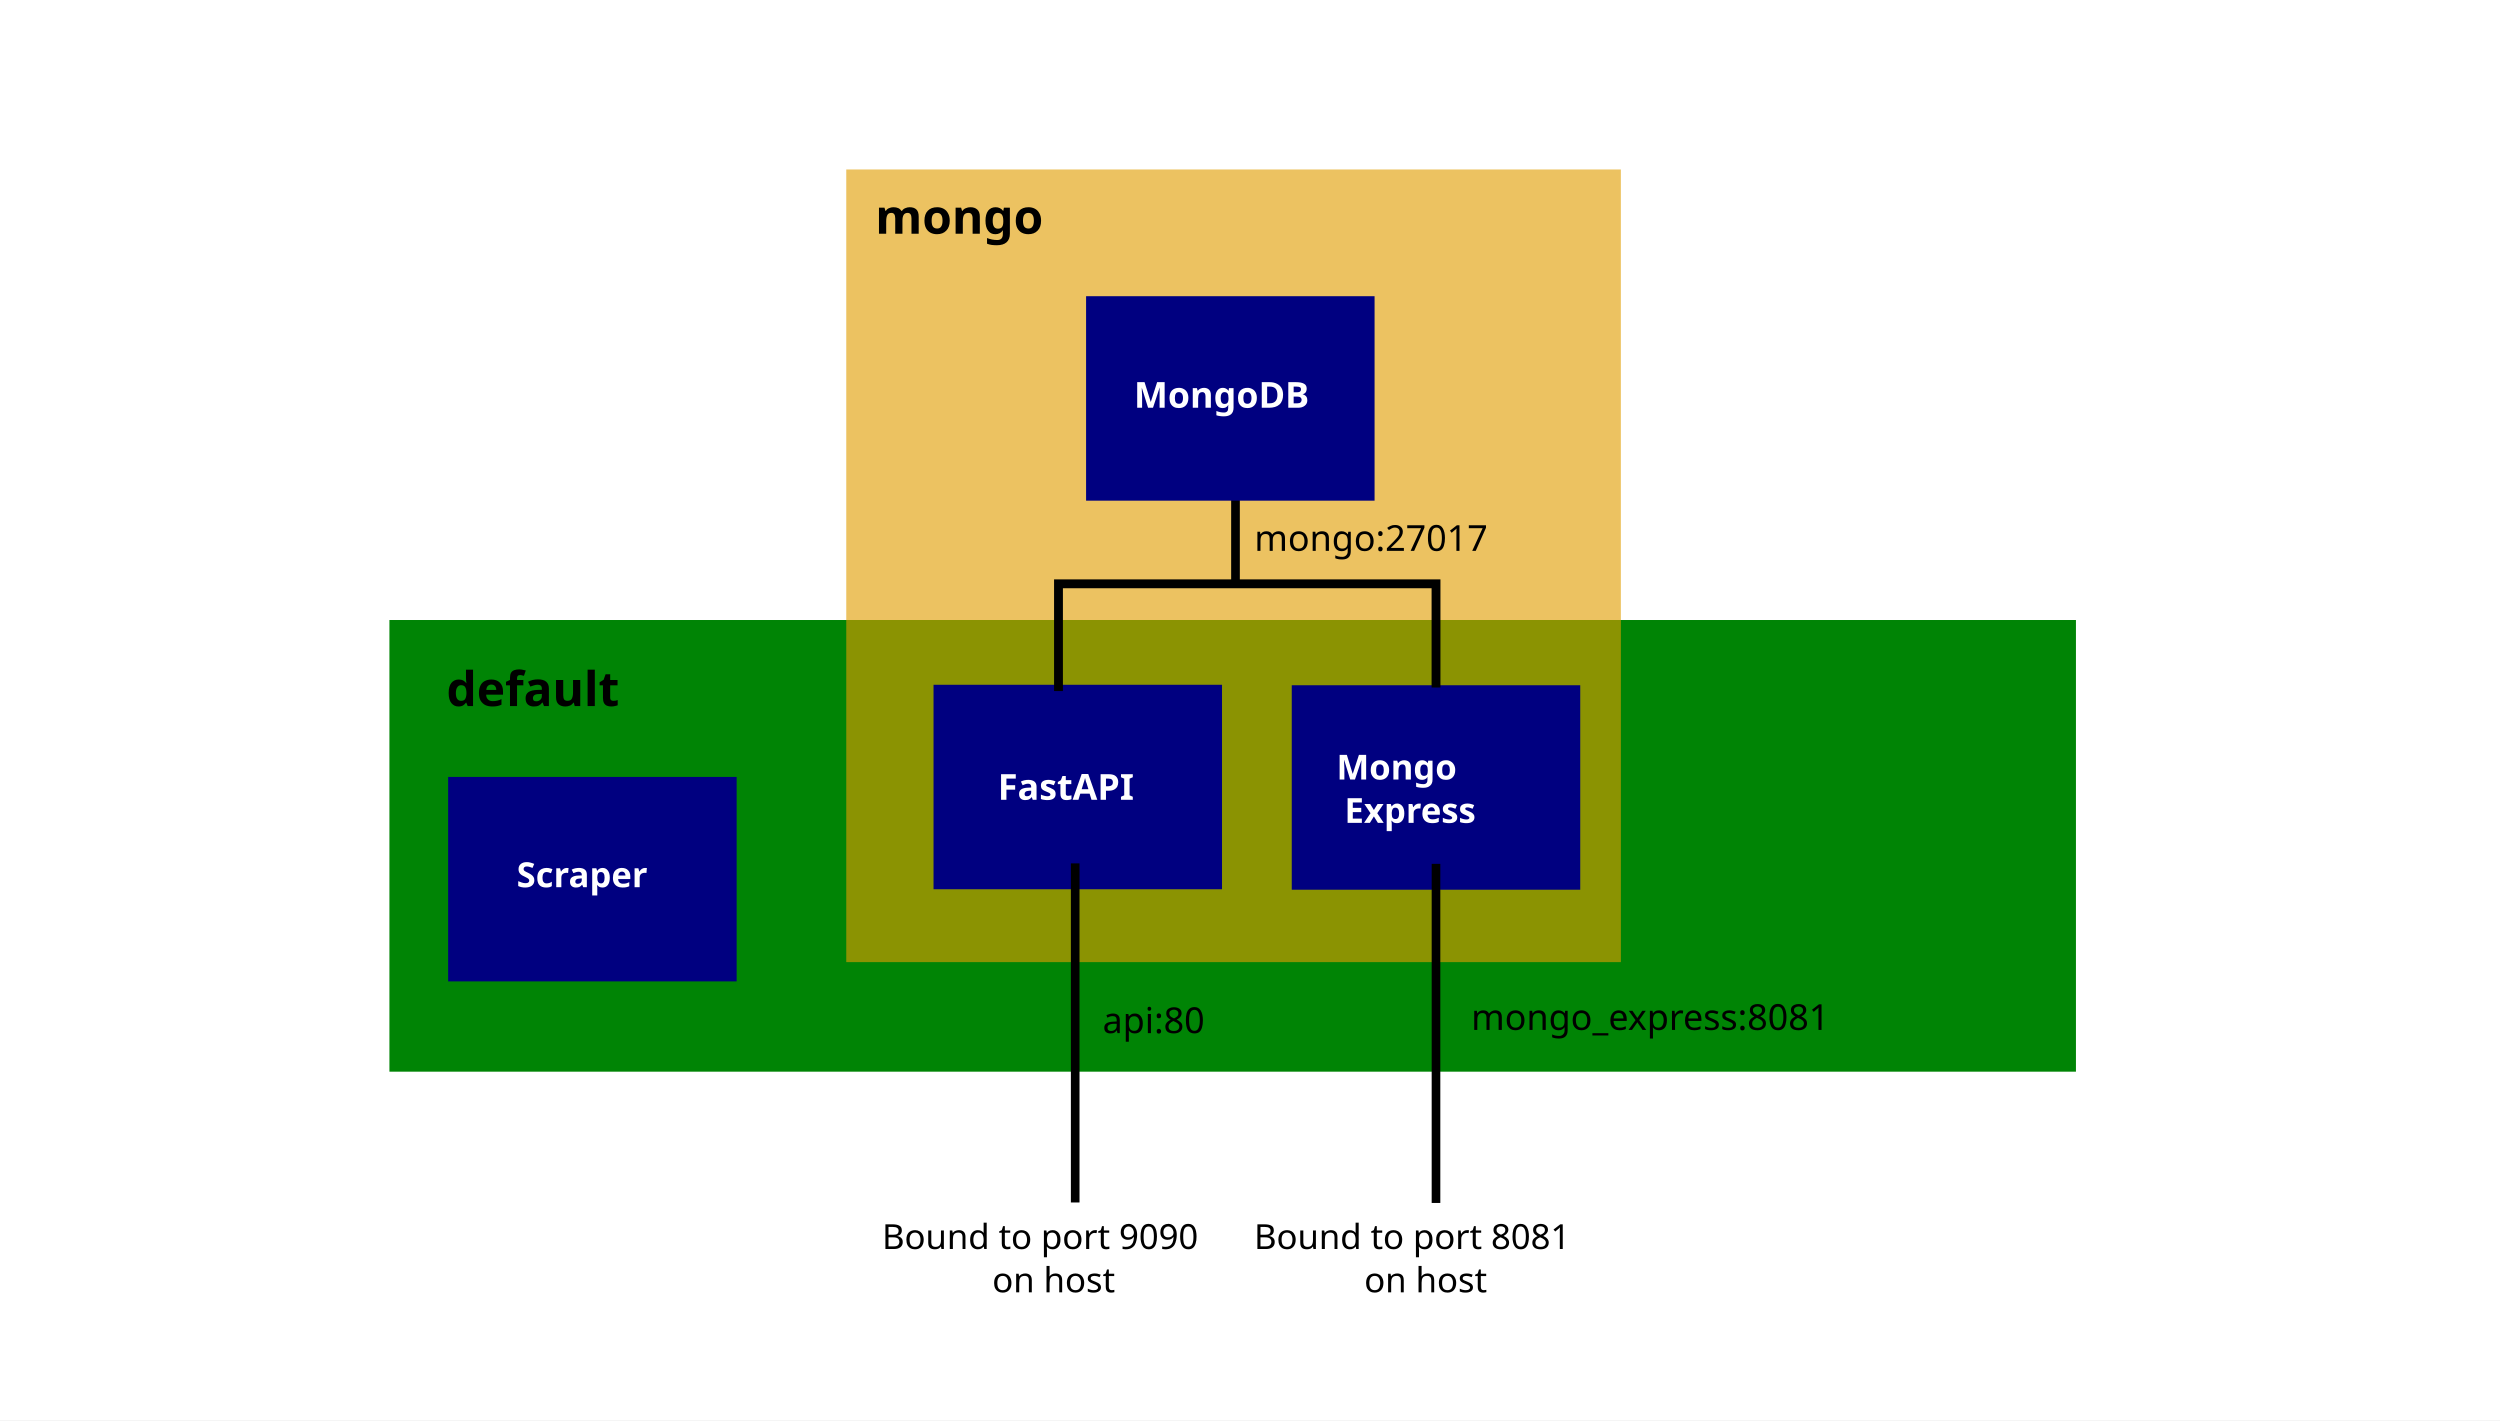
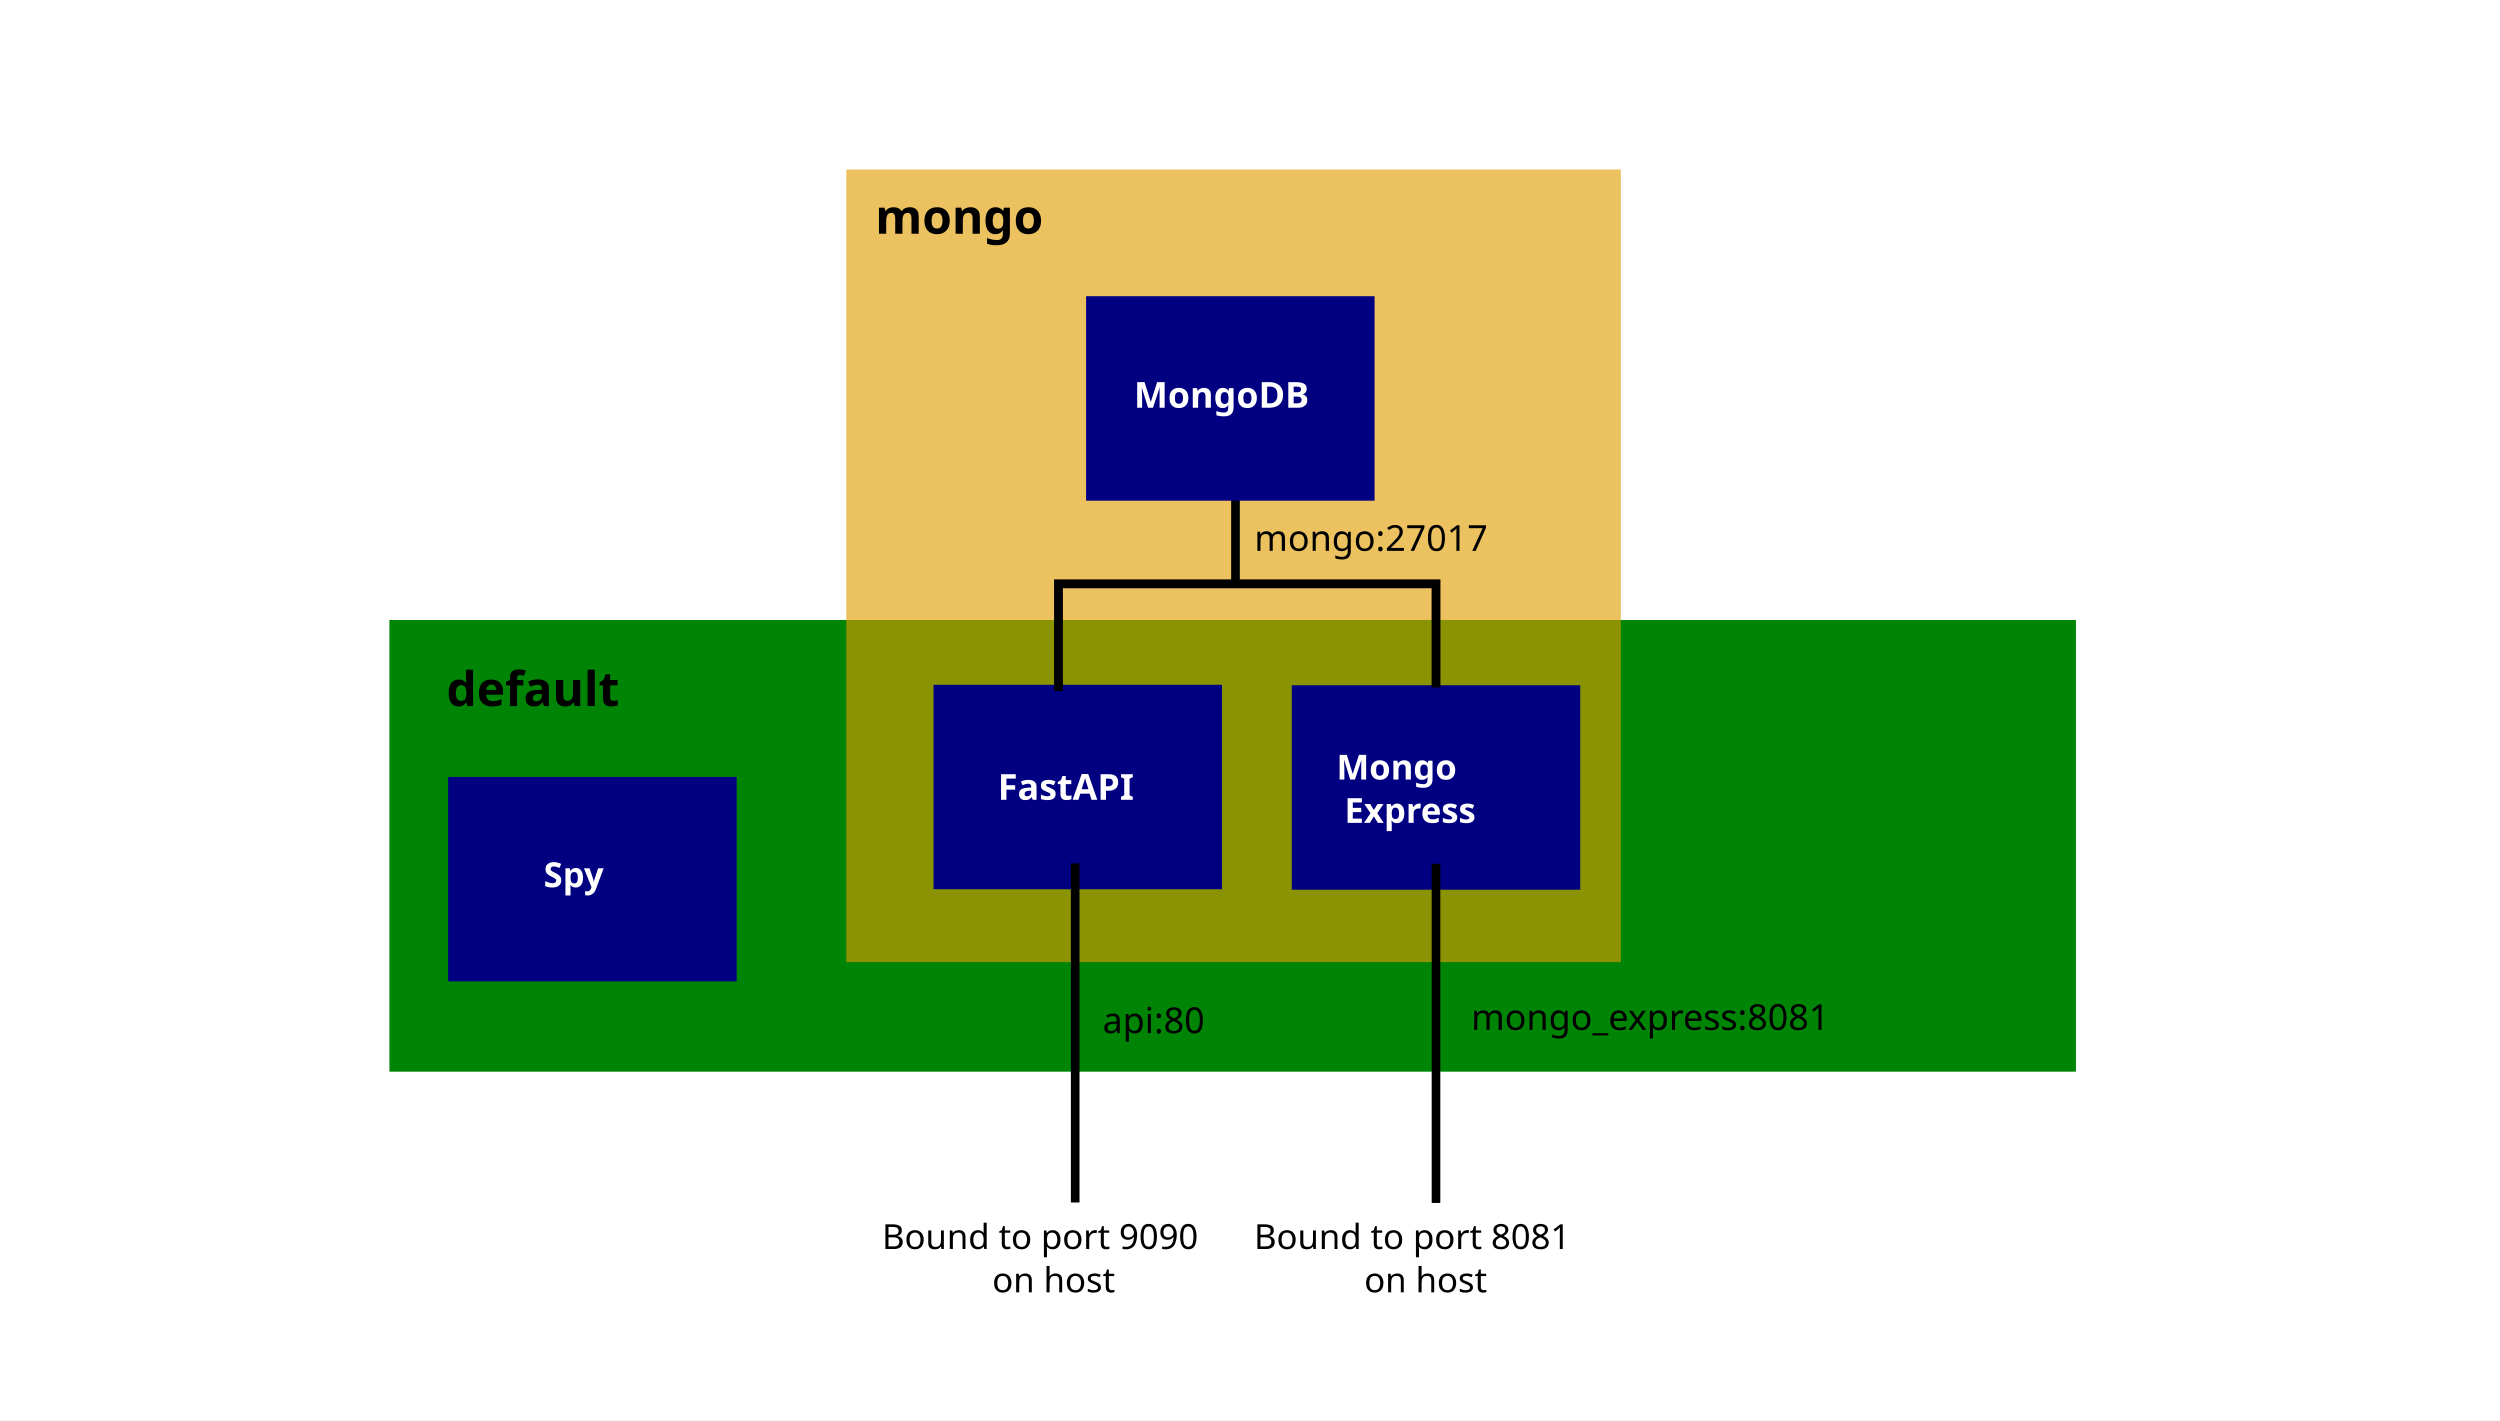
<svg xmlns="http://www.w3.org/2000/svg" width="254.783mm" height="144.749mm" viewBox="0 0 254.783 144.749" version="1.1" id="svg5">
  <defs id="defs2" />
  <g id="layer3" style="display:inline">
    <rect style="fill:#ffffff;fill-opacity:1;stroke-width:1;stroke-linecap:butt;stroke-linejoin:round;stroke-miterlimit:4;stroke-dasharray:none" id="rect41469" width="254.783" height="144.749" x="0" y="0" />
  </g>
  <g id="layer2" style="display:inline" transform="translate(-16.89291,-34.65509)">
    <rect style="fill:#008405;fill-opacity:1;fill-rule:evenodd;stroke-width:0.167" id="rect135" width="171.879" height="46.031" x="56.58" y="97.842" />
    <text xml:space="preserve" style="font-style:normal;font-weight:normal;font-size:7.313px;line-height:1.25;font-family:sans-serif;display:inline;fill:#000000;fill-opacity:1;stroke:none;stroke-width:0.183" x="62.399" y="106.611" id="text25477-6">
      <tspan id="tspan25475-1" style="font-style:normal;font-variant:normal;font-weight:bold;font-stretch:normal;font-size:4.876px;font-family:sans-serif;-inkscape-font-specification:'sans-serif, Bold';font-variant-ligatures:normal;font-variant-caps:normal;font-variant-numeric:normal;font-variant-east-asian:normal;stroke-width:0.183" x="62.399" y="106.611">default</tspan>
    </text>
    <rect style="opacity:1;fill:#e09c00;fill-opacity:0.62;fill-rule:evenodd;stroke-width:0.226" id="rect31-8" width="78.943" height="80.781" x="103.138" y="51.926" />
    <path style="fill:none;stroke:#000000;stroke-width:0.884;stroke-linecap:butt;stroke-linejoin:miter;stroke-miterlimit:4;stroke-dasharray:none;stroke-opacity:1" d="m 142.806,85.589 v 8.643" id="path23105-3" />
    <text xml:space="preserve" style="font-style:normal;font-weight:normal;font-size:7.313px;line-height:1.25;font-family:sans-serif;fill:#000000;fill-opacity:1;stroke:none;stroke-width:0.183" x="106.098" y="58.479" id="text25477-9">
      <tspan id="tspan25475-4" style="font-style:normal;font-variant:normal;font-weight:bold;font-stretch:normal;font-size:4.876px;font-family:sans-serif;-inkscape-font-specification:'sans-serif, Bold';font-variant-ligatures:normal;font-variant-caps:normal;font-variant-numeric:normal;font-variant-east-asian:normal;stroke-width:0.183" x="106.098" y="58.479">mongo</tspan>
    </text>
    <rect style="fill:#000080;fill-opacity:1;stroke-width:0.183" id="rect5923-7" width="29.401" height="20.838" x="112.032" y="104.443" />
    <g id="g63448" transform="translate(-61.82113,-8.545903)">
      <rect style="fill:#000080;fill-opacity:1;stroke-width:0.183" id="rect5923-6-8" width="29.401" height="20.838" x="189.4" y="73.388" />
      <text xml:space="preserve" style="font-style:normal;font-weight:normal;font-size:7.313px;line-height:1.25;font-family:sans-serif;fill:#ffffff;fill-opacity:1;stroke:none;stroke-width:0.183" x="194.282" y="84.758" id="text7443-7">
        <tspan id="tspan7441-6" style="font-style:normal;font-variant:normal;font-weight:bold;font-stretch:normal;font-size:3.657px;font-family:sans-serif;-inkscape-font-specification:'sans-serif, Bold';font-variant-ligatures:normal;font-variant-caps:normal;font-variant-numeric:normal;font-variant-east-asian:normal;fill:#ffffff;fill-opacity:1;stroke-width:0.183" x="194.282" y="84.758">MongoDB</tspan>
      </text>
    </g>
    <text xml:space="preserve" style="font-style:normal;font-weight:normal;font-size:7.313px;line-height:1.25;font-family:sans-serif;fill:#ffffff;fill-opacity:1;stroke:none;stroke-width:0.183" x="118.587" y="116.163" id="text8569-9">
      <tspan id="tspan8567-7" style="font-style:normal;font-variant:normal;font-weight:bold;font-stretch:normal;font-size:3.657px;font-family:sans-serif;-inkscape-font-specification:'sans-serif, Bold';font-variant-ligatures:normal;font-variant-caps:normal;font-variant-numeric:normal;font-variant-east-asian:normal;fill:#ffffff;stroke-width:0.183" x="118.587" y="116.163">FastAPI</tspan>
    </text>
    <rect style="display:inline;fill:#000080;fill-opacity:1;stroke-width:0.183" id="rect5923-7-6" width="29.401" height="20.838" x="148.54" y="104.491" />
    <text xml:space="preserve" style="font-style:normal;font-weight:normal;font-size:3.528px;line-height:1.25;font-family:sans-serif;display:inline;fill:#ffffff;fill-opacity:1;stroke:none;stroke-width:0.183" x="162.895" y="114.104" id="text8569-9-8">
      <tspan style="font-style:normal;font-variant:normal;font-weight:bold;font-stretch:normal;font-size:3.528px;font-family:sans-serif;-inkscape-font-specification:'sans-serif, Bold';font-variant-ligatures:normal;font-variant-caps:normal;font-variant-numeric:normal;font-variant-east-asian:normal;text-align:center;text-anchor:middle;fill:#ffffff;stroke-width:0.183" x="162.895" y="114.104" id="tspan66042">Mongo </tspan>
      <tspan style="font-style:normal;font-variant:normal;font-weight:bold;font-stretch:normal;font-size:3.528px;font-family:sans-serif;-inkscape-font-specification:'sans-serif, Bold';font-variant-ligatures:normal;font-variant-caps:normal;font-variant-numeric:normal;font-variant-east-asian:normal;text-align:center;text-anchor:middle;fill:#ffffff;stroke-width:0.183" x="162.895" y="118.514" id="tspan66046">Express</tspan>
    </text>
    <g id="g36537" transform="matrix(0.6910276,0,0,0.6910276,-81.44212,63.2397)">
      <rect style="fill:#000080;fill-opacity:1;stroke-width:0.265" id="rect5923-6-8-5" width="42.547" height="30.154" x="208.396" y="73.217" />
      <text xml:space="preserve" style="font-style:normal;font-weight:normal;font-size:7.147px;line-height:1.25;font-family:sans-serif;fill:#ffffff;fill-opacity:1;stroke:none;stroke-width:0.265" x="218.495" y="89.481" id="text7443-7-5">
-         <tspan id="tspan29159" style="font-style:normal;font-variant:normal;font-weight:bold;font-stretch:normal;font-size:5.105px;font-family:sans-serif;-inkscape-font-specification:'sans-serif, Normal';font-variant-ligatures:normal;font-variant-caps:normal;font-variant-numeric:normal;font-variant-east-asian:normal" x="218.495" y="89.481">Scraper </tspan>
+         <tspan id="tspan29159" style="font-style:normal;font-variant:normal;font-weight:bold;font-stretch:normal;font-size:5.105px;font-family:sans-serif;-inkscape-font-specification:'sans-serif, Normal';font-variant-ligatures:normal;font-variant-caps:normal;font-variant-numeric:normal;font-variant-east-asian:normal" x="218.495" y="89.481">   Spy</tspan>
        <tspan id="tspan29161" x="218.495" y="98.415" style="font-style:normal;font-variant:normal;font-weight:normal;font-stretch:normal;font-size:7.147px;font-family:sans-serif;-inkscape-font-specification:'sans-serif, Normal';font-variant-ligatures:normal;font-variant-caps:normal;font-variant-numeric:normal;font-variant-east-asian:normal" />
        <tspan id="tspan29163" x="218.495" y="107.349" style="font-style:normal;font-variant:normal;font-weight:normal;font-stretch:normal;font-size:7.147px;font-family:sans-serif;-inkscape-font-specification:'sans-serif, Normal';font-variant-ligatures:normal;font-variant-caps:normal;font-variant-numeric:normal;font-variant-east-asian:normal" />
      </text>
    </g>
    <path style="fill:none;stroke:#000000;stroke-width:0.88;stroke-linecap:butt;stroke-linejoin:miter;stroke-miterlimit:4;stroke-dasharray:none;stroke-opacity:1" d="m 126.469,122.645 v 34.558" id="path36936" />
    <text xml:space="preserve" style="font-style:normal;font-weight:normal;font-size:7.313px;line-height:1.25;font-family:sans-serif;display:inline;fill:#000000;fill-opacity:1;stroke:none;stroke-width:0.183" x="144.728" y="90.794" id="text38282-4-7">
      <tspan id="tspan38280-6-4" style="font-style:normal;font-variant:normal;font-weight:normal;font-stretch:normal;font-size:3.657px;font-family:sans-serif;-inkscape-font-specification:'sans-serif, Normal';font-variant-ligatures:normal;font-variant-caps:normal;font-variant-numeric:normal;font-variant-east-asian:normal;stroke-width:0.183" x="144.728" y="90.794">mongo:27017</tspan>
    </text>
    <text xml:space="preserve" style="font-style:normal;font-weight:normal;font-size:7.313px;line-height:1.25;font-family:sans-serif;display:inline;fill:#000000;fill-opacity:1;stroke:none;stroke-width:0.183" x="129.261" y="139.945" id="text38282-4-7-4">
      <tspan id="tspan38280-6-4-7" style="font-style:normal;font-variant:normal;font-weight:normal;font-stretch:normal;font-size:3.657px;font-family:sans-serif;-inkscape-font-specification:'sans-serif, Normal';font-variant-ligatures:normal;font-variant-caps:normal;font-variant-numeric:normal;font-variant-east-asian:normal;stroke-width:0.183" x="129.261" y="139.945">api:80</tspan>
    </text>
    <path style="display:inline;fill:none;stroke:#000000;stroke-width:0.88;stroke-linecap:butt;stroke-linejoin:miter;stroke-miterlimit:4;stroke-dasharray:none;stroke-opacity:1" d="m 163.24,122.694 v 34.558" id="path36936-2" />
    <text xml:space="preserve" style="font-style:normal;font-weight:normal;font-size:7.313px;line-height:1.25;font-family:sans-serif;display:inline;fill:#000000;fill-opacity:1;stroke:none;stroke-width:0.183" x="166.824" y="139.622" id="text38282-4-7-4-9">
      <tspan id="tspan38280-6-4-7-8" style="font-style:normal;font-variant:normal;font-weight:normal;font-stretch:normal;font-size:3.657px;font-family:sans-serif;-inkscape-font-specification:'sans-serif, Normal';font-variant-ligatures:normal;font-variant-caps:normal;font-variant-numeric:normal;font-variant-east-asian:normal;stroke-width:0.183" x="166.824" y="139.622">mongo_express:8081</tspan>
    </text>
    <text xml:space="preserve" style="font-style:normal;font-weight:normal;font-size:3.528px;line-height:1.25;font-family:sans-serif;fill:#000000;fill-opacity:1;stroke:none;stroke-width:0.183" x="126.568" y="161.947" id="text39012">
      <tspan id="tspan39010" style="font-style:normal;font-variant:normal;font-weight:normal;font-stretch:normal;font-size:3.528px;font-family:sans-serif;-inkscape-font-specification:'sans-serif, Normal';font-variant-ligatures:normal;font-variant-caps:normal;font-variant-numeric:normal;font-variant-east-asian:normal;text-align:center;text-anchor:middle;stroke-width:0.183" x="126.568" y="161.947">Bound to port 9090 </tspan>
      <tspan style="font-style:normal;font-variant:normal;font-weight:normal;font-stretch:normal;font-size:3.528px;font-family:sans-serif;-inkscape-font-specification:'sans-serif, Normal';font-variant-ligatures:normal;font-variant-caps:normal;font-variant-numeric:normal;font-variant-east-asian:normal;text-align:center;text-anchor:middle;stroke-width:0.183" x="126.568" y="166.357" id="tspan92284">on host</tspan>
    </text>
    <text xml:space="preserve" style="font-style:normal;font-weight:normal;font-size:3.528px;line-height:1.25;font-family:sans-serif;display:inline;fill:#000000;fill-opacity:1;stroke:none;stroke-width:0.183" x="164.479" y="161.947" id="text39012-8">
      <tspan id="tspan39010-3" style="font-style:normal;font-variant:normal;font-weight:normal;font-stretch:normal;font-size:3.528px;font-family:sans-serif;-inkscape-font-specification:'sans-serif, Normal';font-variant-ligatures:normal;font-variant-caps:normal;font-variant-numeric:normal;font-variant-east-asian:normal;text-align:center;text-anchor:middle;stroke-width:0.183" x="164.479" y="161.947">Bound to port 8081 </tspan>
      <tspan style="font-style:normal;font-variant:normal;font-weight:normal;font-stretch:normal;font-size:3.528px;font-family:sans-serif;-inkscape-font-specification:'sans-serif, Normal';font-variant-ligatures:normal;font-variant-caps:normal;font-variant-numeric:normal;font-variant-east-asian:normal;text-align:center;text-anchor:middle;stroke-width:0.183" x="164.479" y="166.357" id="tspan92284-1">on host</tspan>
    </text>
    <path style="fill:none;stroke:#000000;stroke-width:0.902;stroke-linecap:butt;stroke-linejoin:miter;stroke-miterlimit:4;stroke-dasharray:none;stroke-opacity:1" d="M 124.767,105.083 V 94.153 h 16.869 21.606 v 10.569" id="path106641" />
  </g>
</svg>
